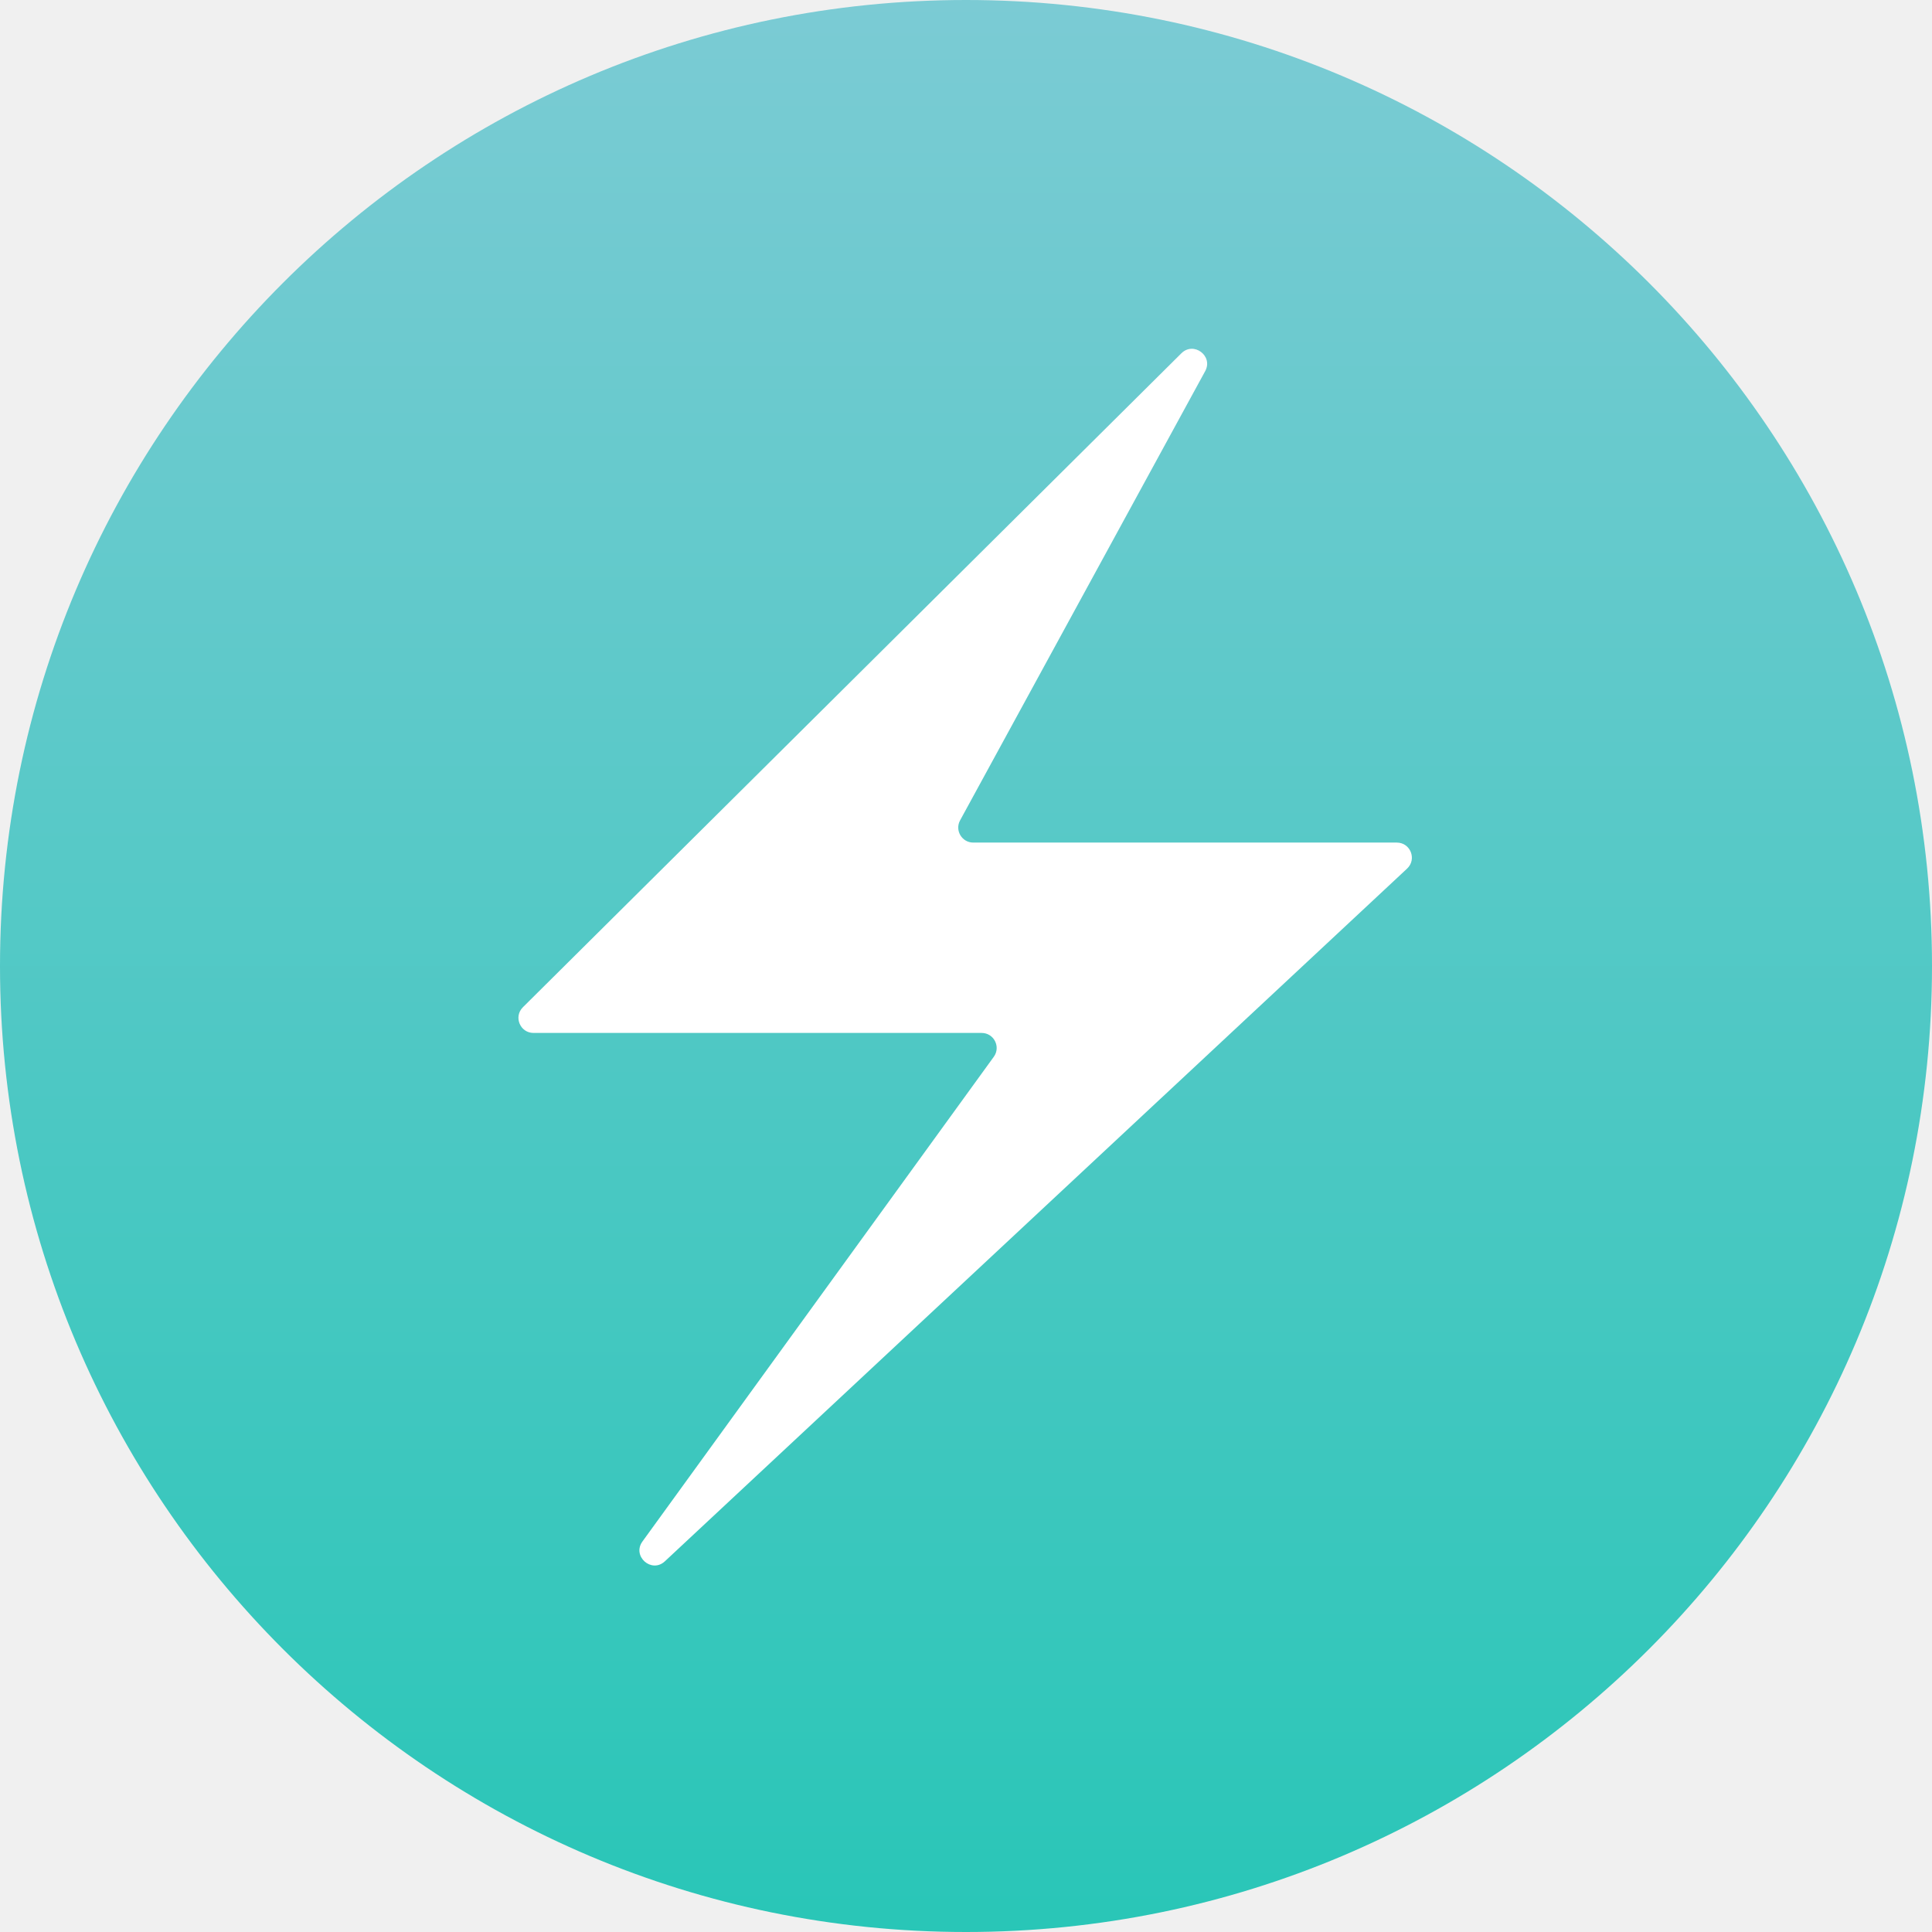
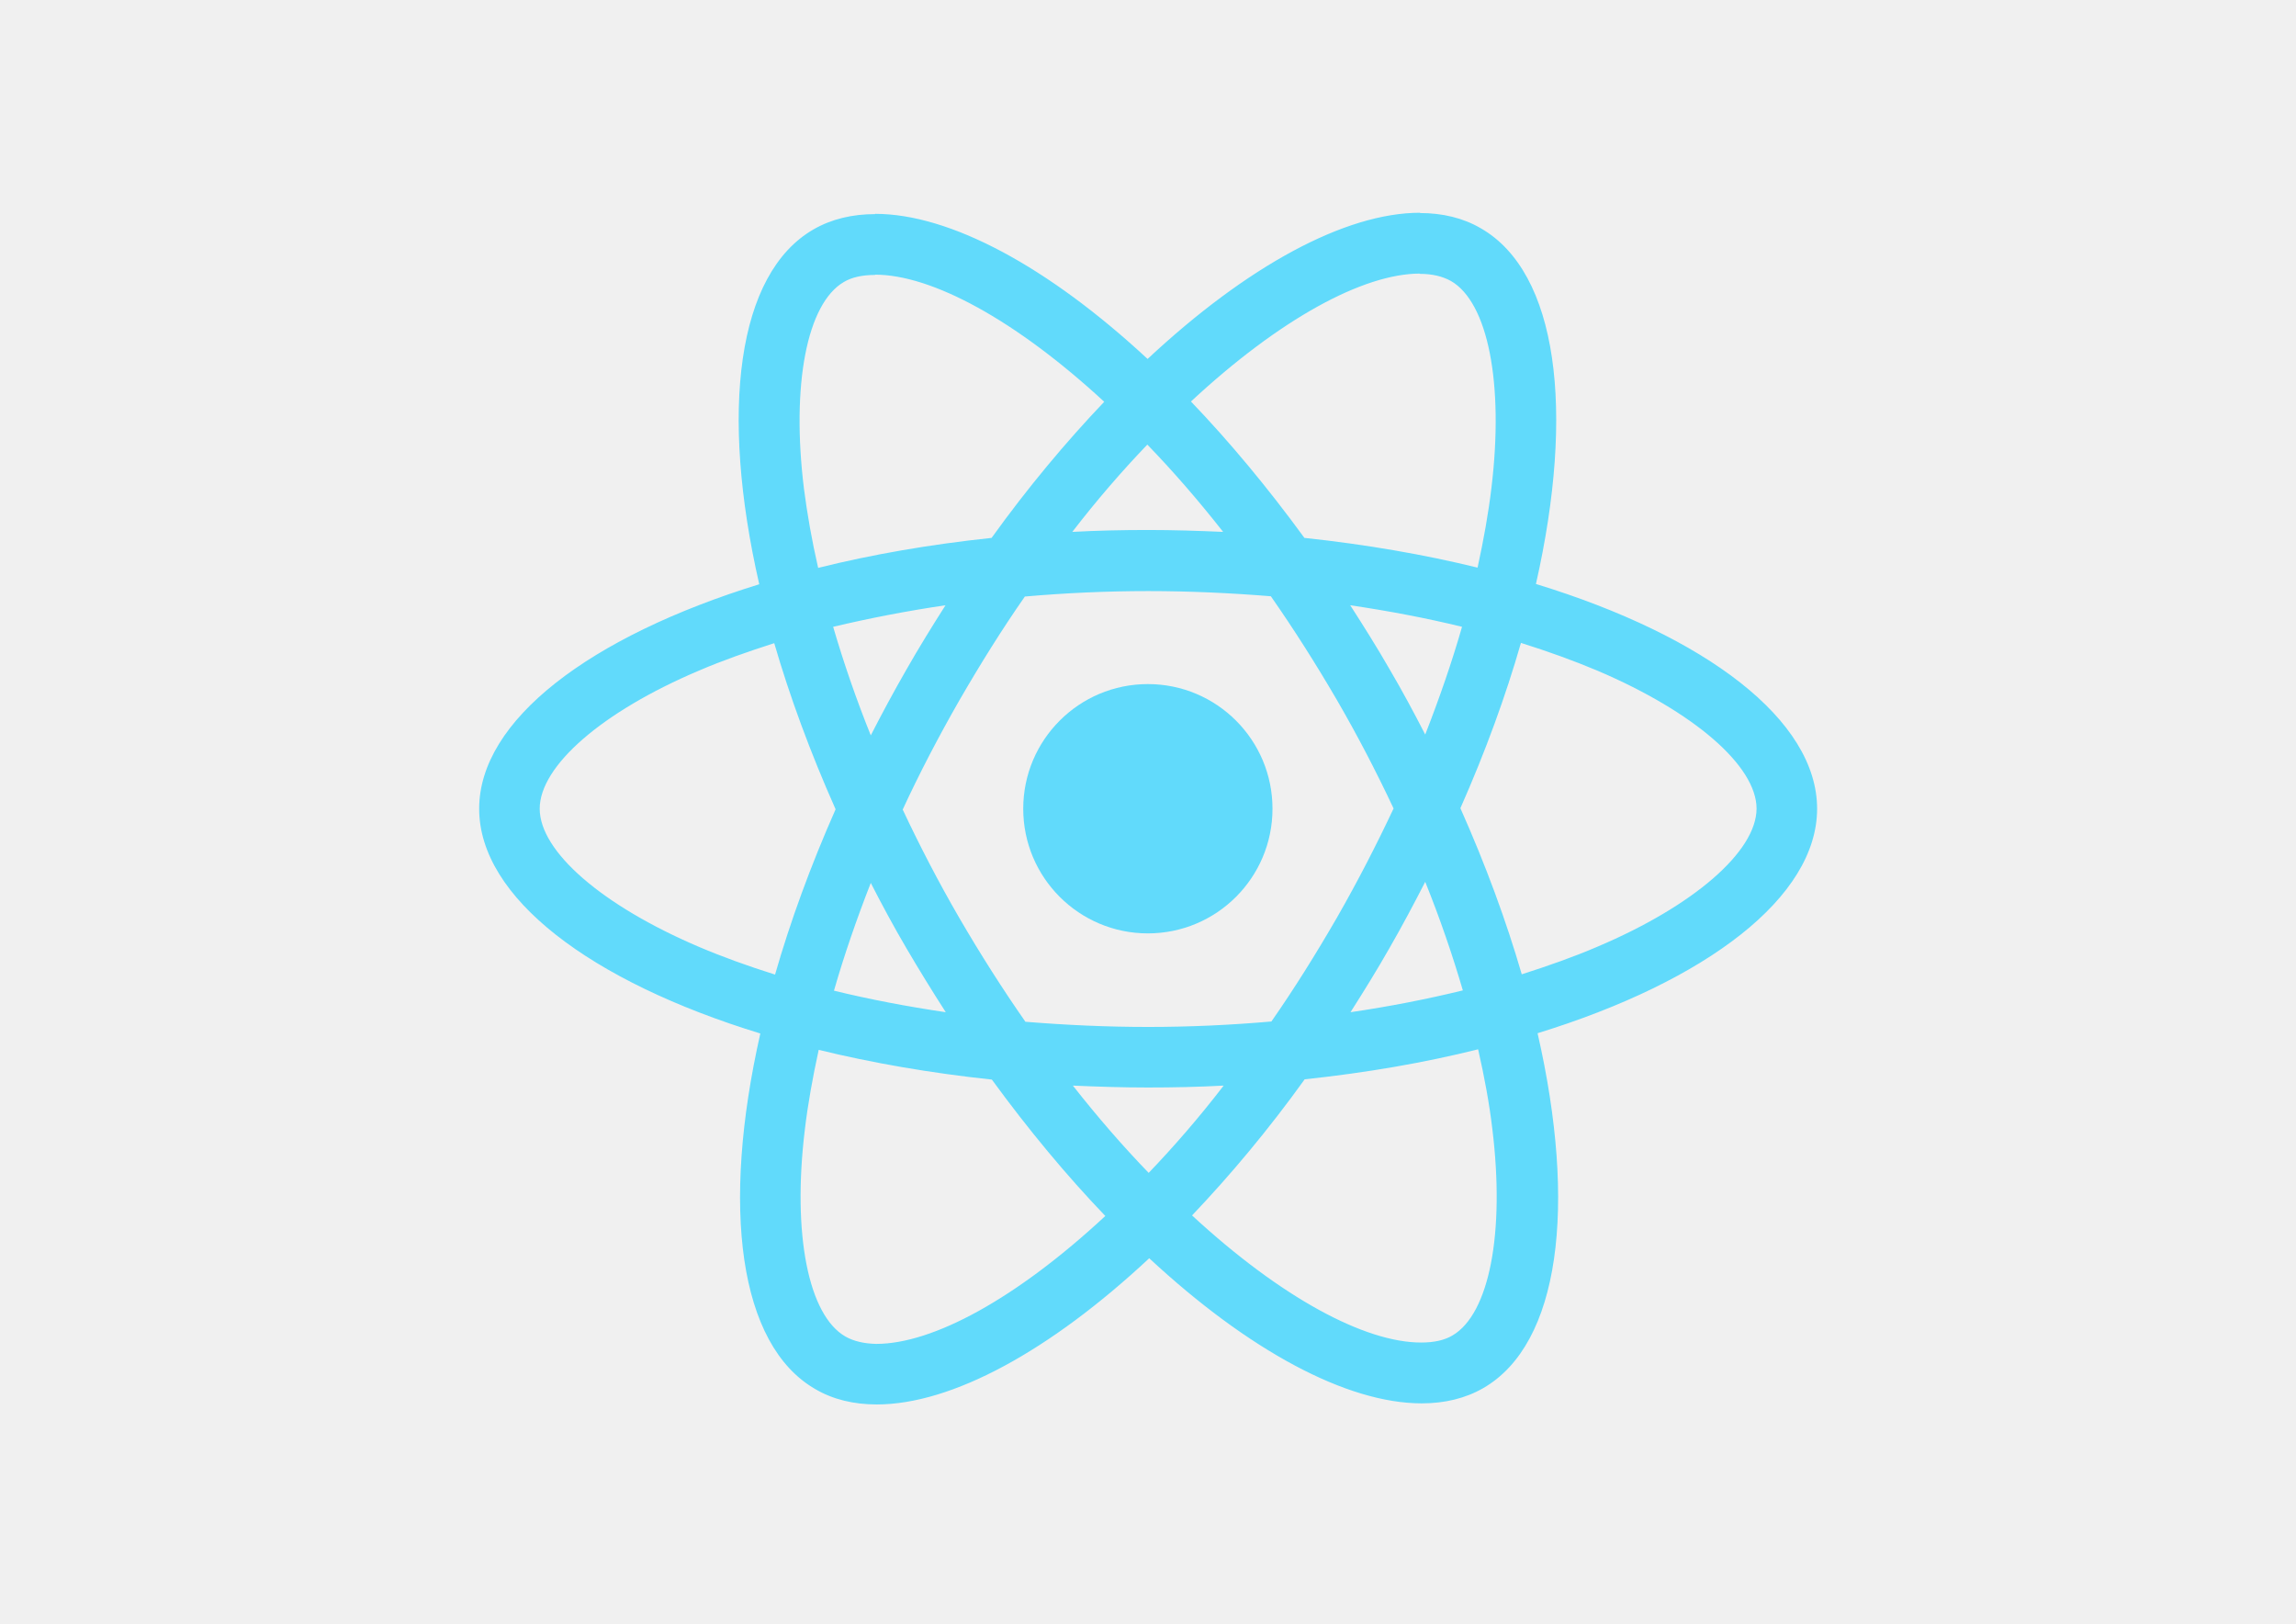
- <svg xmlns="http://www.w3.org/2000/svg" width="582" height="582" viewBox="0 0 582 582" fill="none">
-   <rect width="582" height="582" rx="291" fill="url(#paint0_linear)" />
-   <path d="M157.521 303.421L355.881 106.426C359.587 102.746 365.55 107.225 363.049 111.809L289.22 247.123C287.573 250.141 289.758 253.821 293.196 253.821H420.782C424.892 253.821 426.877 258.857 423.872 261.661L200.293 470.326C196.284 474.067 190.317 468.796 193.536 464.356L299.373 318.351C301.543 315.357 299.404 311.164 295.706 311.164H160.713C156.67 311.164 154.653 306.27 157.521 303.421Z" fill="white" />
-   <defs>
-     <linearGradient id="paint0_linear" x1="291" y1="0" x2="291" y2="582" gradientUnits="userSpaceOnUse">
-       <stop stop-color="#7BCBD4" />
-       <stop offset="1" stop-color="#29C6B7" />
-     </linearGradient>
-   </defs>
+ <svg xmlns="http://www.w3.org/2000/svg" viewBox="0 0 841.9 595.3">
+   <g fill="#61DAFB">
+     <path d="M666.3 296.5c0-32.5-40.7-63.3-103.1-82.4 14.4-63.6 8-114.2-20.2-130.4-6.5-3.8-14.1-5.6-22.4-5.6v22.3c4.6 0 8.3.9 11.4 2.6 13.6 7.8 19.5 37.5 14.9 75.7-1.1 9.4-2.9 19.3-5.1 29.4-19.6-4.8-41-8.5-63.5-10.9-13.5-18.5-27.5-35.3-41.6-50 32.6-30.3 63.2-46.9 84-46.9V78c-27.5 0-63.5 19.6-99.9 53.6-36.4-33.8-72.4-53.2-99.9-53.2v22.3c20.7 0 51.4 16.5 84 46.6-14 14.7-28 31.4-41.3 49.9-22.6 2.4-44 6.1-63.6 11-2.3-10-4-19.7-5.2-29-4.7-38.2 1.1-67.9 14.6-75.8 3-1.8 6.9-2.6 11.5-2.6V78.5c-8.4 0-16 1.8-22.6 5.6-28.1 16.2-34.4 66.7-19.9 130.1-62.2 19.2-102.7 49.9-102.7 82.3 0 32.5 40.7 63.3 103.1 82.4-14.4 63.6-8 114.2 20.2 130.4 6.5 3.8 14.1 5.6 22.5 5.6 27.5 0 63.5-19.6 99.9-53.6 36.4 33.8 72.4 53.2 99.9 53.2 8.4 0 16-1.8 22.6-5.6 28.1-16.2 34.4-66.7 19.9-130.1 62-19.1 102.5-49.9 102.5-82.3zm-130.2-66.7c-3.7 12.9-8.3 26.2-13.5 39.5-4.1-8-8.4-16-13.1-24-4.6-8-9.5-15.8-14.4-23.4 14.2 2.1 27.9 4.7 41 7.9zm-45.8 106.5c-7.8 13.5-15.8 26.3-24.1 38.2-14.9 1.3-30 2-45.2 2-15.1 0-30.2-.7-45-1.9-8.3-11.9-16.4-24.6-24.2-38-7.6-13.1-14.5-26.4-20.8-39.8 6.2-13.4 13.2-26.8 20.7-39.9 7.8-13.5 15.8-26.3 24.1-38.2 14.9-1.3 30-2 45.2-2 15.1 0 30.2.7 45 1.9 8.3 11.9 16.4 24.6 24.2 38 7.6 13.1 14.5 26.4 20.8 39.8-6.3 13.4-13.2 26.8-20.7 39.9zm32.3-13c5.4 13.4 10 26.8 13.8 39.8-13.1 3.2-26.9 5.9-41.2 8 4.9-7.7 9.8-15.6 14.4-23.7 4.6-8 8.9-16.1 13-24.1zM421.2 430c-9.3-9.6-18.6-20.3-27.8-32 9 .4 18.2.7 27.5.7 9.4 0 18.7-.2 27.8-.7-9 11.7-18.3 22.4-27.5 32zm-74.4-58.9c-14.2-2.1-27.9-4.7-41-7.9 3.7-12.9 8.3-26.2 13.5-39.5 4.1 8 8.4 16 13.1 24 4.7 8 9.5 15.8 14.4 23.4zM420.7 163c9.3 9.6 18.6 20.3 27.8 32-9-.4-18.2-.7-27.5-.7-9.4 0-18.7.2-27.8.7 9-11.7 18.3-22.4 27.5-32zm-74 58.9c-4.9 7.7-9.8 15.6-14.4 23.7-4.6 8-8.9 16-13 24-5.4-13.4-10-26.8-13.8-39.8 13.1-3.1 26.9-5.8 41.2-7.9zm-90.5 125.2c-35.4-15.1-58.3-34.9-58.3-50.6 0-15.7 22.9-35.6 58.3-50.6 8.6-3.7 18-7 27.7-10.1 5.7 19.6 13.2 40 22.5 60.9-9.2 20.8-16.6 41.1-22.2 60.6-9.9-3.1-19.3-6.5-28-10.2zM310 490c-13.6-7.8-19.5-37.5-14.9-75.7 1.1-9.4 2.9-19.3 5.1-29.4 19.6 4.8 41 8.5 63.5 10.9 13.5 18.5 27.5 35.3 41.6 50-32.6 30.3-63.2 46.9-84 46.9-4.5-.1-8.3-1-11.3-2.7zm237.2-76.2c4.7 38.2-1.1 67.9-14.6 75.8-3 1.8-6.9 2.6-11.5 2.6-20.7 0-51.4-16.5-84-46.6 14-14.7 28-31.4 41.3-49.9 22.6-2.4 44-6.1 63.6-11 2.3 10.1 4.1 19.8 5.2 29.1zm38.5-66.7c-8.6 3.7-18 7-27.7 10.1-5.7-19.6-13.2-40-22.5-60.9 9.2-20.8 16.6-41.1 22.2-60.6 9.9 3.1 19.3 6.5 28.1 10.2 35.4 15.1 58.3 34.9 58.3 50.6-.1 15.7-23 35.6-58.4 50.6zM320.8 78.4z" />
+     <circle cx="420.9" cy="296.5" r="45.7" />
+     <path d="M520.5 78.1z" />
+   </g>
</svg>
